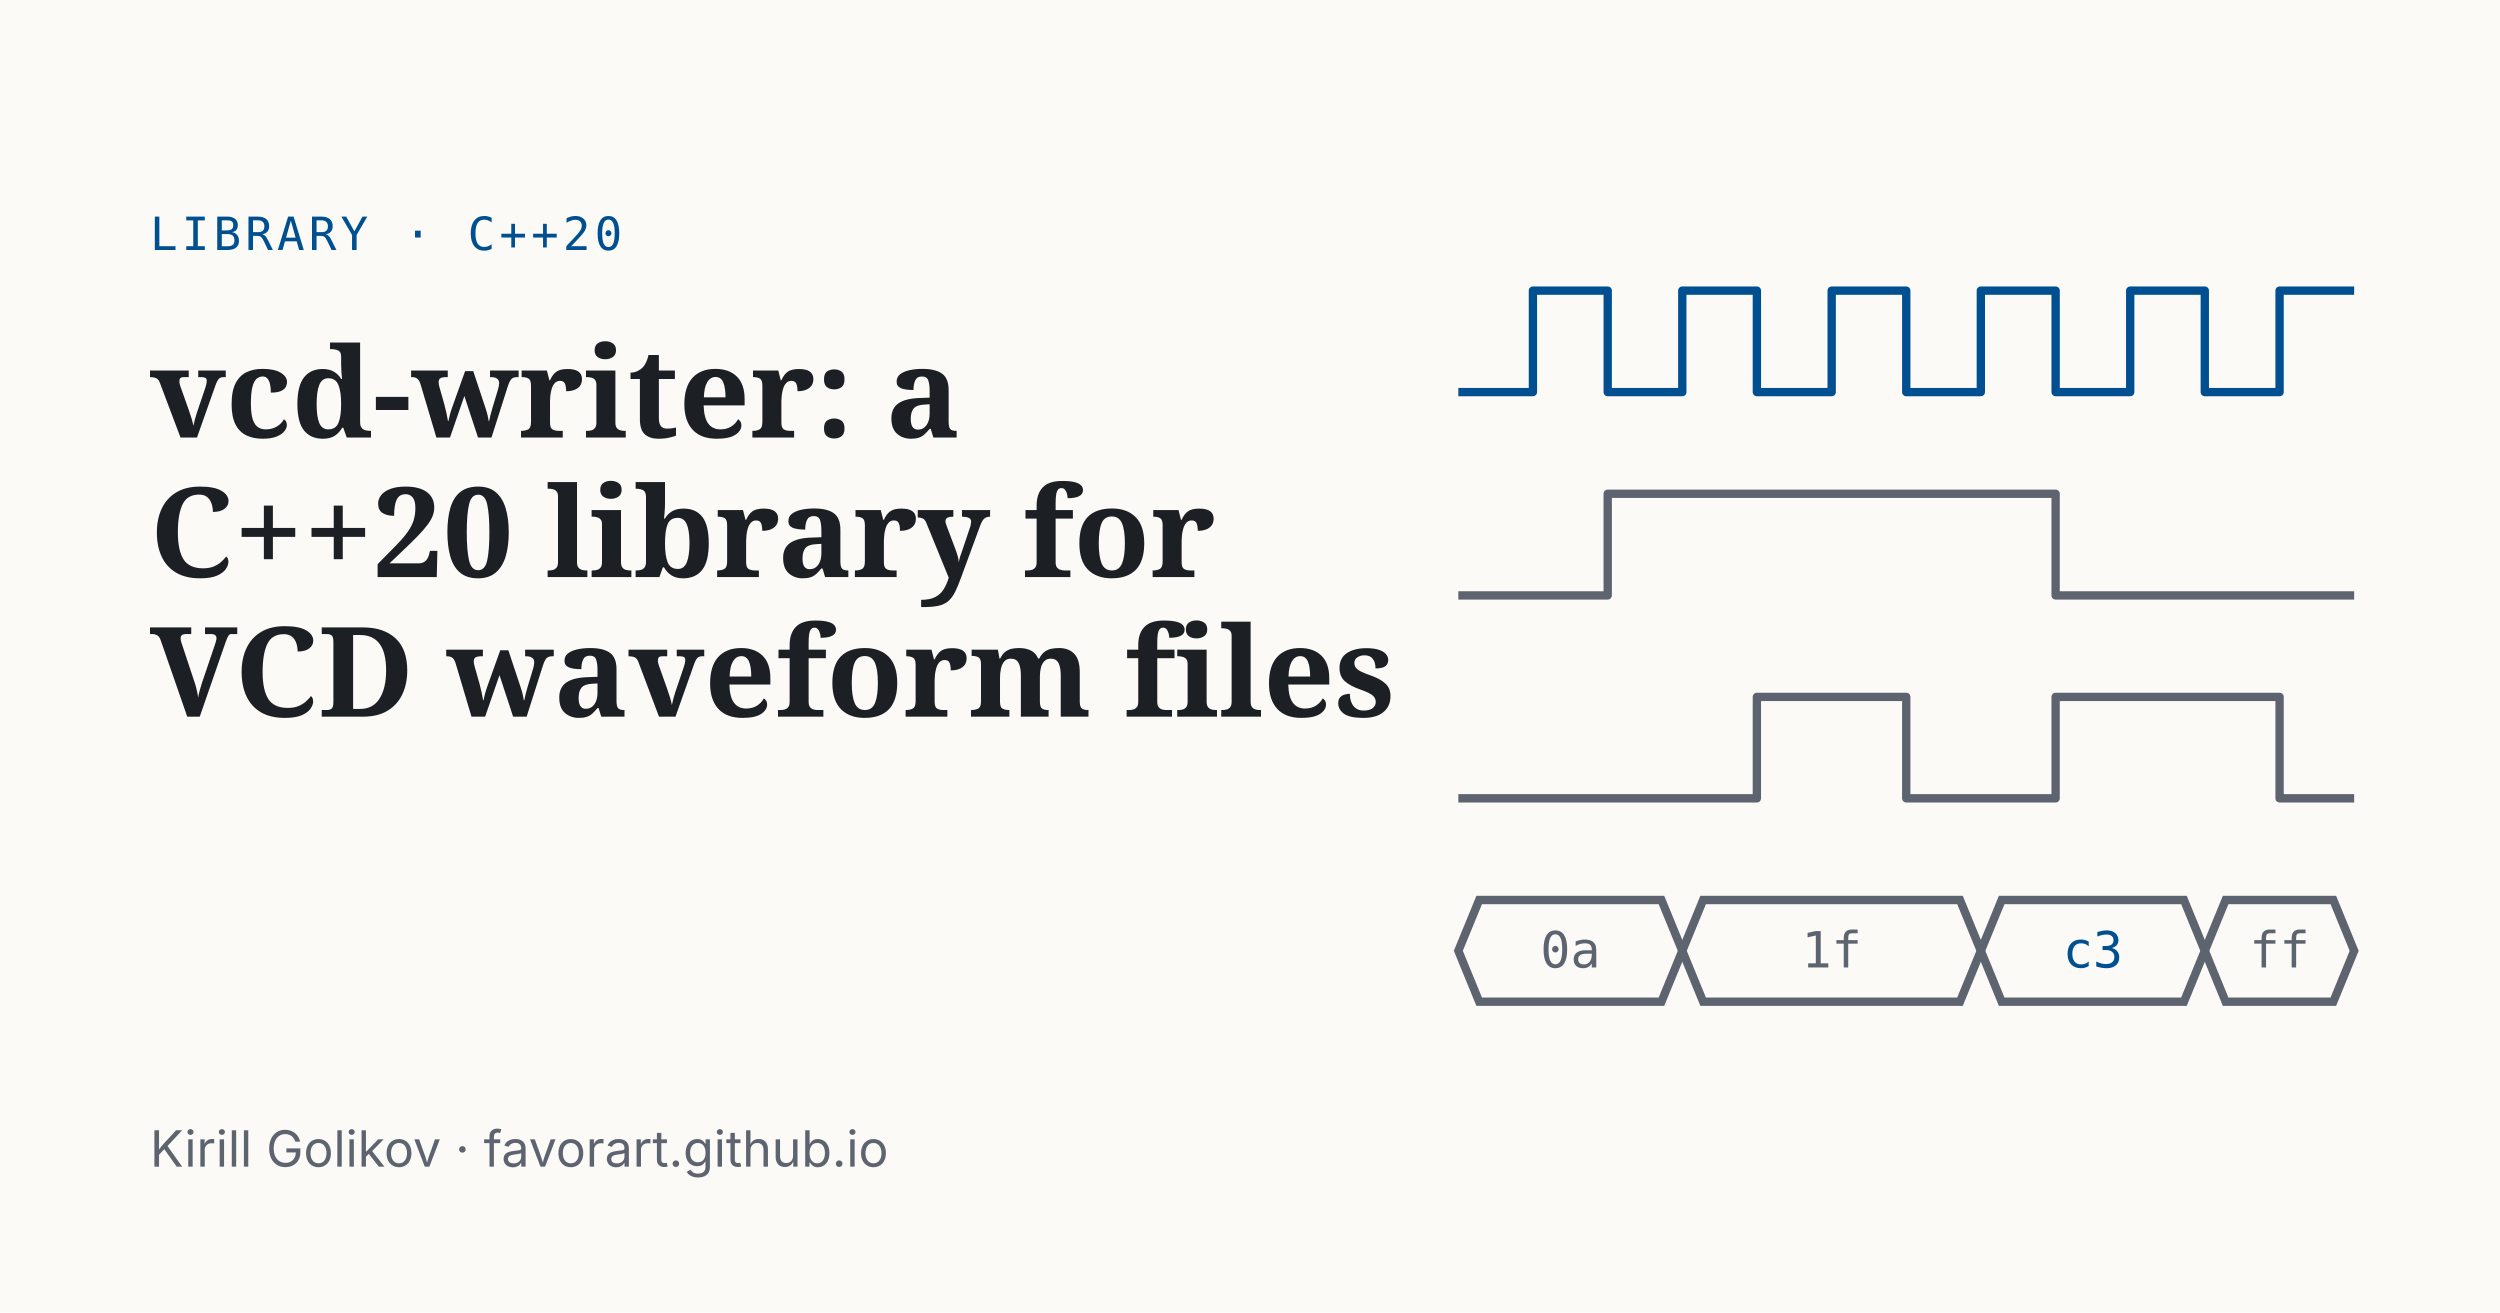
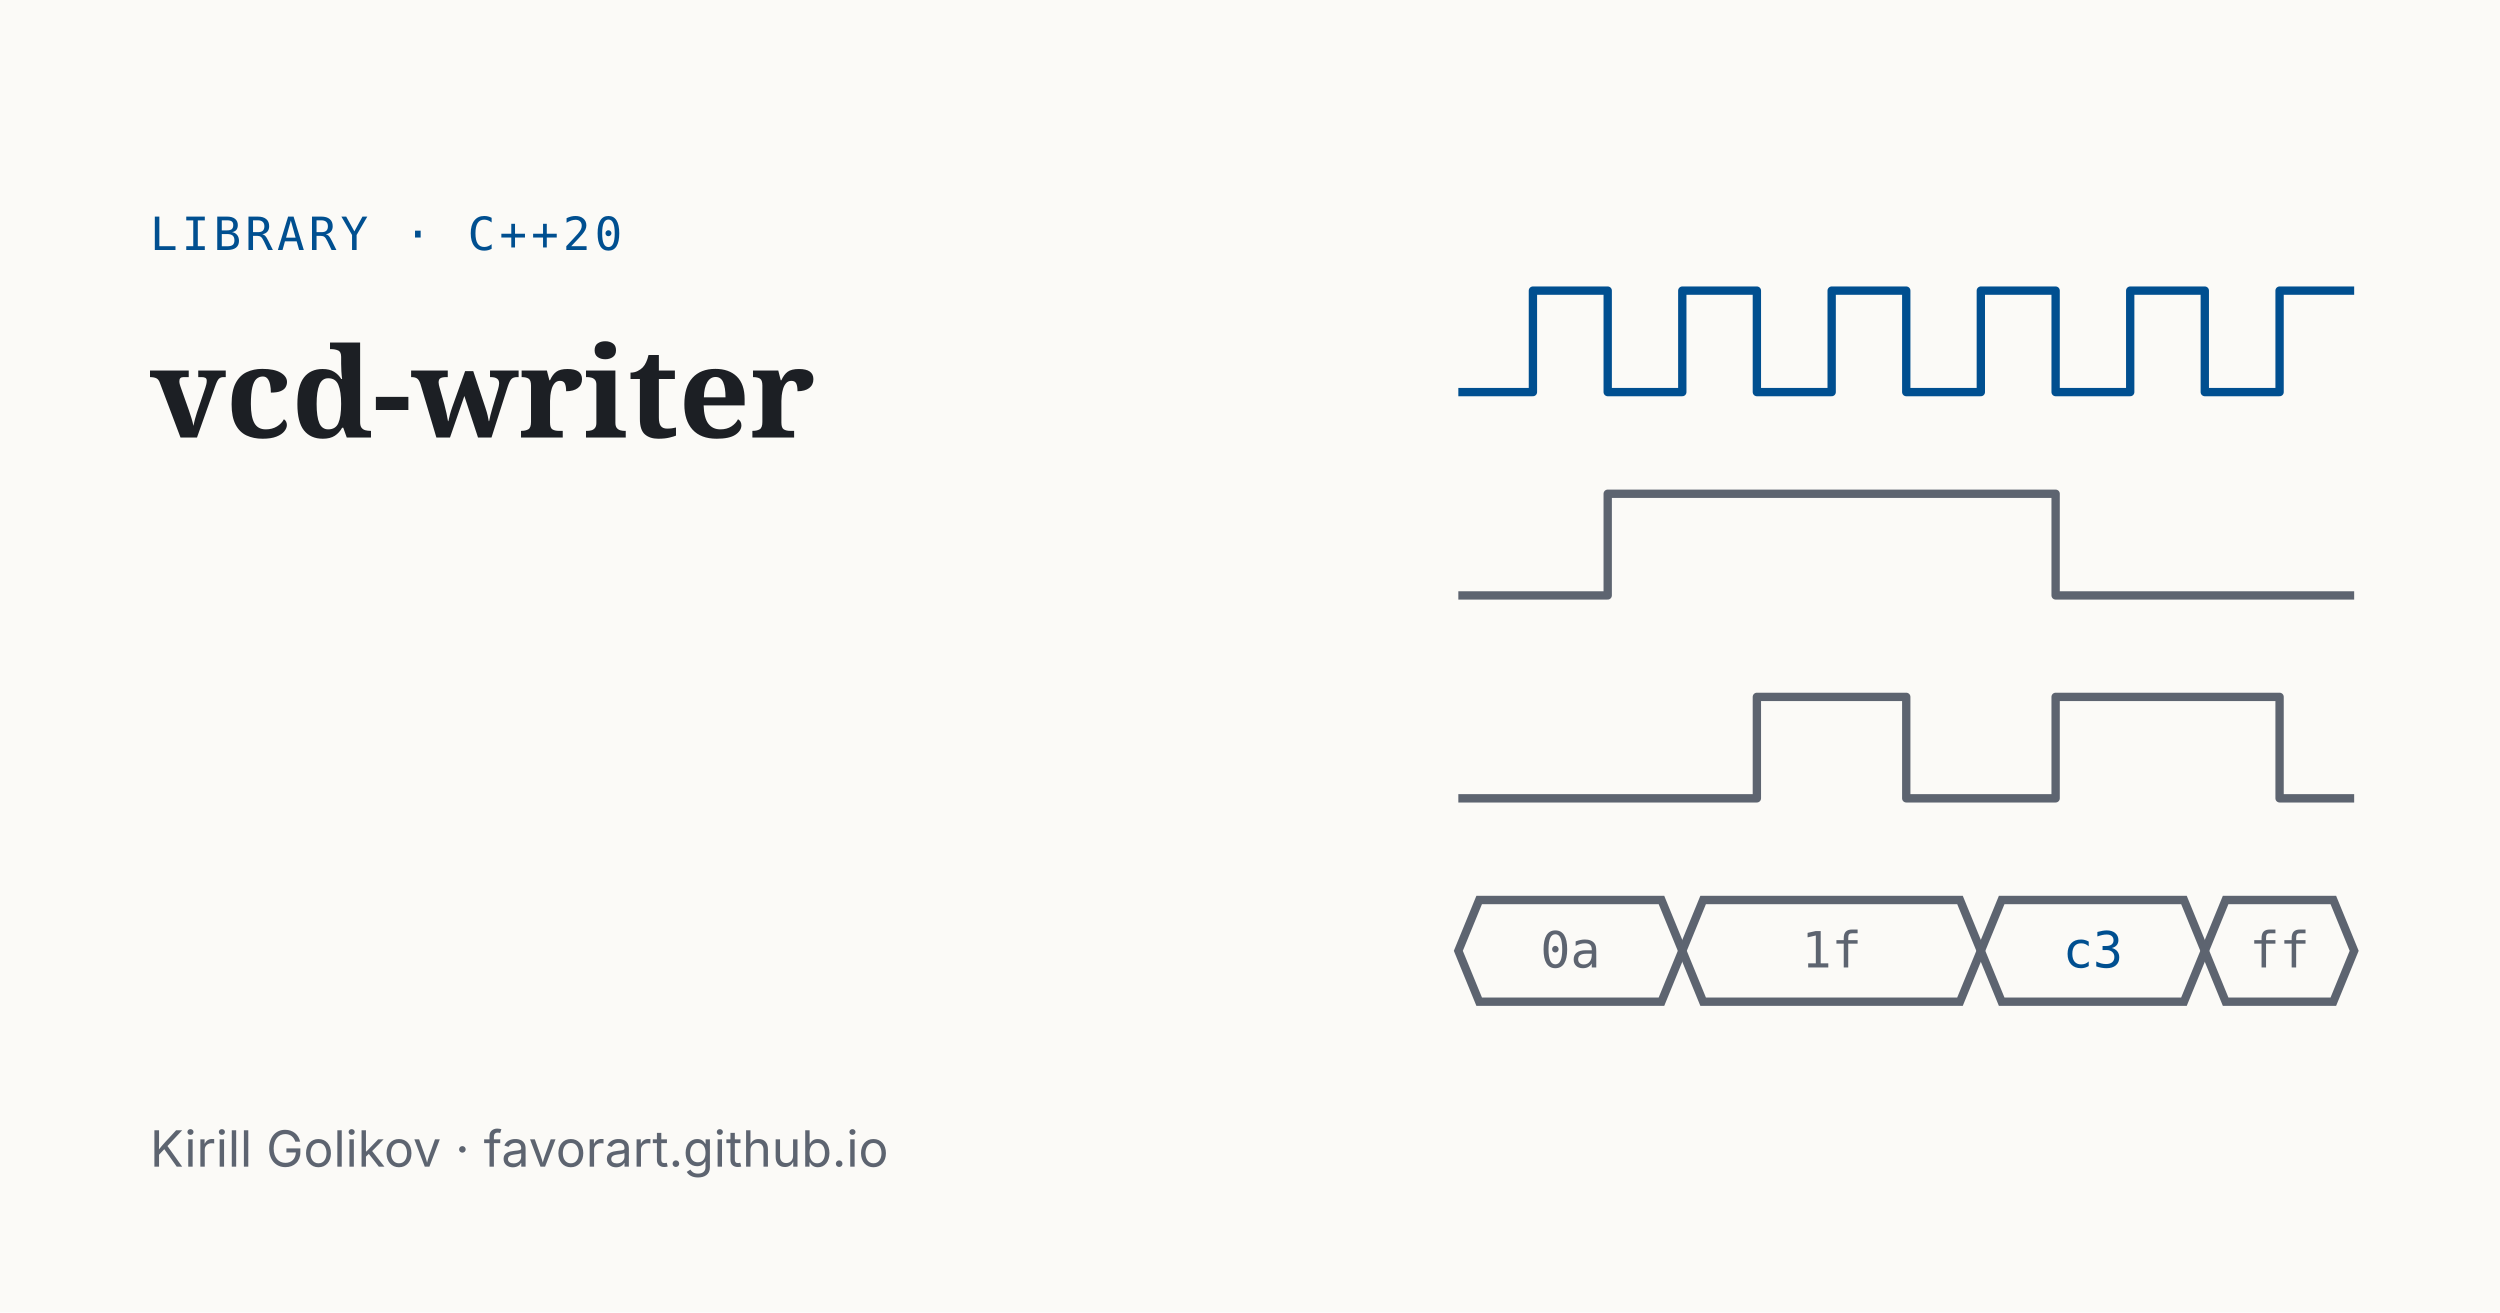
<svg xmlns="http://www.w3.org/2000/svg" width="1200" height="630" viewBox="0 0 1200 630">
  <rect width="1200" height="630" fill="#fbfaf7" />
  <polyline points="700.0,188.2 735.8,188.2 735.8,139.5 771.7,139.5 771.7,188.2 807.5,188.2 807.5,139.5 843.3,139.5 843.3,188.2 879.2,188.2 879.2,139.5 915.0,139.5 915.0,188.2 950.8,188.2 950.8,139.5 986.7,139.5 986.7,188.2 1022.5,188.2 1022.5,139.5 1058.3,139.5 1058.3,188.2 1094.2,188.2 1094.2,139.5 1130.0,139.5" fill="none" stroke="#004f90" stroke-width="4" stroke-linejoin="round" />
  <polyline points="700.0,285.8 735.8,285.8 771.7,285.8 771.7,237.0 807.5,237.0 843.3,237.0 879.2,237.0 915.0,237.0 950.8,237.0 986.7,237.0 986.7,285.8 1022.5,285.8 1058.3,285.8 1094.2,285.8 1130.0,285.8" fill="none" stroke="#5d6470" stroke-width="4" stroke-linejoin="round" />
  <polyline points="700.0,383.2 735.8,383.2 771.7,383.2 807.5,383.2 843.3,383.2 843.3,334.5 879.2,334.5 915.0,334.5 915.0,383.2 950.8,383.2 986.7,383.2 986.7,334.5 1022.5,334.5 1058.3,334.5 1094.2,334.5 1094.2,383.2 1130.0,383.2" fill="none" stroke="#5d6470" stroke-width="4" stroke-linejoin="round" />
  <polygon points="710.0,432.0 797.5,432.0 807.5,456.4 797.5,480.8 710.0,480.8 700.0,456.4" fill="none" stroke="#5d6470" stroke-width="4" />
  <text x="753.8" y="464.4" text-anchor="middle" font-family="'JetBrains Mono', Consolas, monospace" font-size="24" fill="#5d6470">0a</text>
  <polygon points="817.5,432.0 940.8,432.0 950.8,456.4 940.8,480.8 817.5,480.8 807.5,456.4" fill="none" stroke="#5d6470" stroke-width="4" />
  <text x="879.2" y="464.4" text-anchor="middle" font-family="'JetBrains Mono', Consolas, monospace" font-size="24" fill="#5d6470">1f</text>
  <polygon points="960.8,432.0 1048.3,432.0 1058.3,456.4 1048.3,480.8 960.8,480.8 950.8,456.4" fill="none" stroke="#5d6470" stroke-width="4" />
  <text x="1004.6" y="464.4" text-anchor="middle" font-family="'JetBrains Mono', Consolas, monospace" font-size="24" fill="#004f90">c3</text>
  <polygon points="1068.3,432.0 1120.0,432.0 1130.0,456.4 1120.0,480.8 1068.3,480.8 1058.3,456.4" fill="none" stroke="#5d6470" stroke-width="4" />
  <text x="1094.2" y="464.4" text-anchor="middle" font-family="'JetBrains Mono', Consolas, monospace" font-size="24" fill="#5d6470">ff</text>
  <text x="72" y="120" font-family="'JetBrains Mono', Consolas, monospace" font-size="22" letter-spacing="2" fill="#004f90">LIBRARY · C++20</text>
-   <text x="72" y="210" font-family="'Source Serif 4', Georgia, serif" font-weight="600" font-size="60" fill="#1c1f24">vcd-writer: a</text>
-   <text x="72" y="277" font-family="'Source Serif 4', Georgia, serif" font-weight="600" font-size="60" fill="#1c1f24">C++20 library for</text>
-   <text x="72" y="344" font-family="'Source Serif 4', Georgia, serif" font-weight="600" font-size="60" fill="#1c1f24">VCD waveform files</text>
+   <text x="72" y="210" font-family="'Source Serif 4', Georgia, serif" font-weight="600" font-size="60" fill="#1c1f24">vcd-writer</text>
  <text x="72" y="560" font-family="Inter, Arial, sans-serif" font-size="24" fill="#5d6470">Kirill Golikov · favorart.github.io</text>
</svg>
